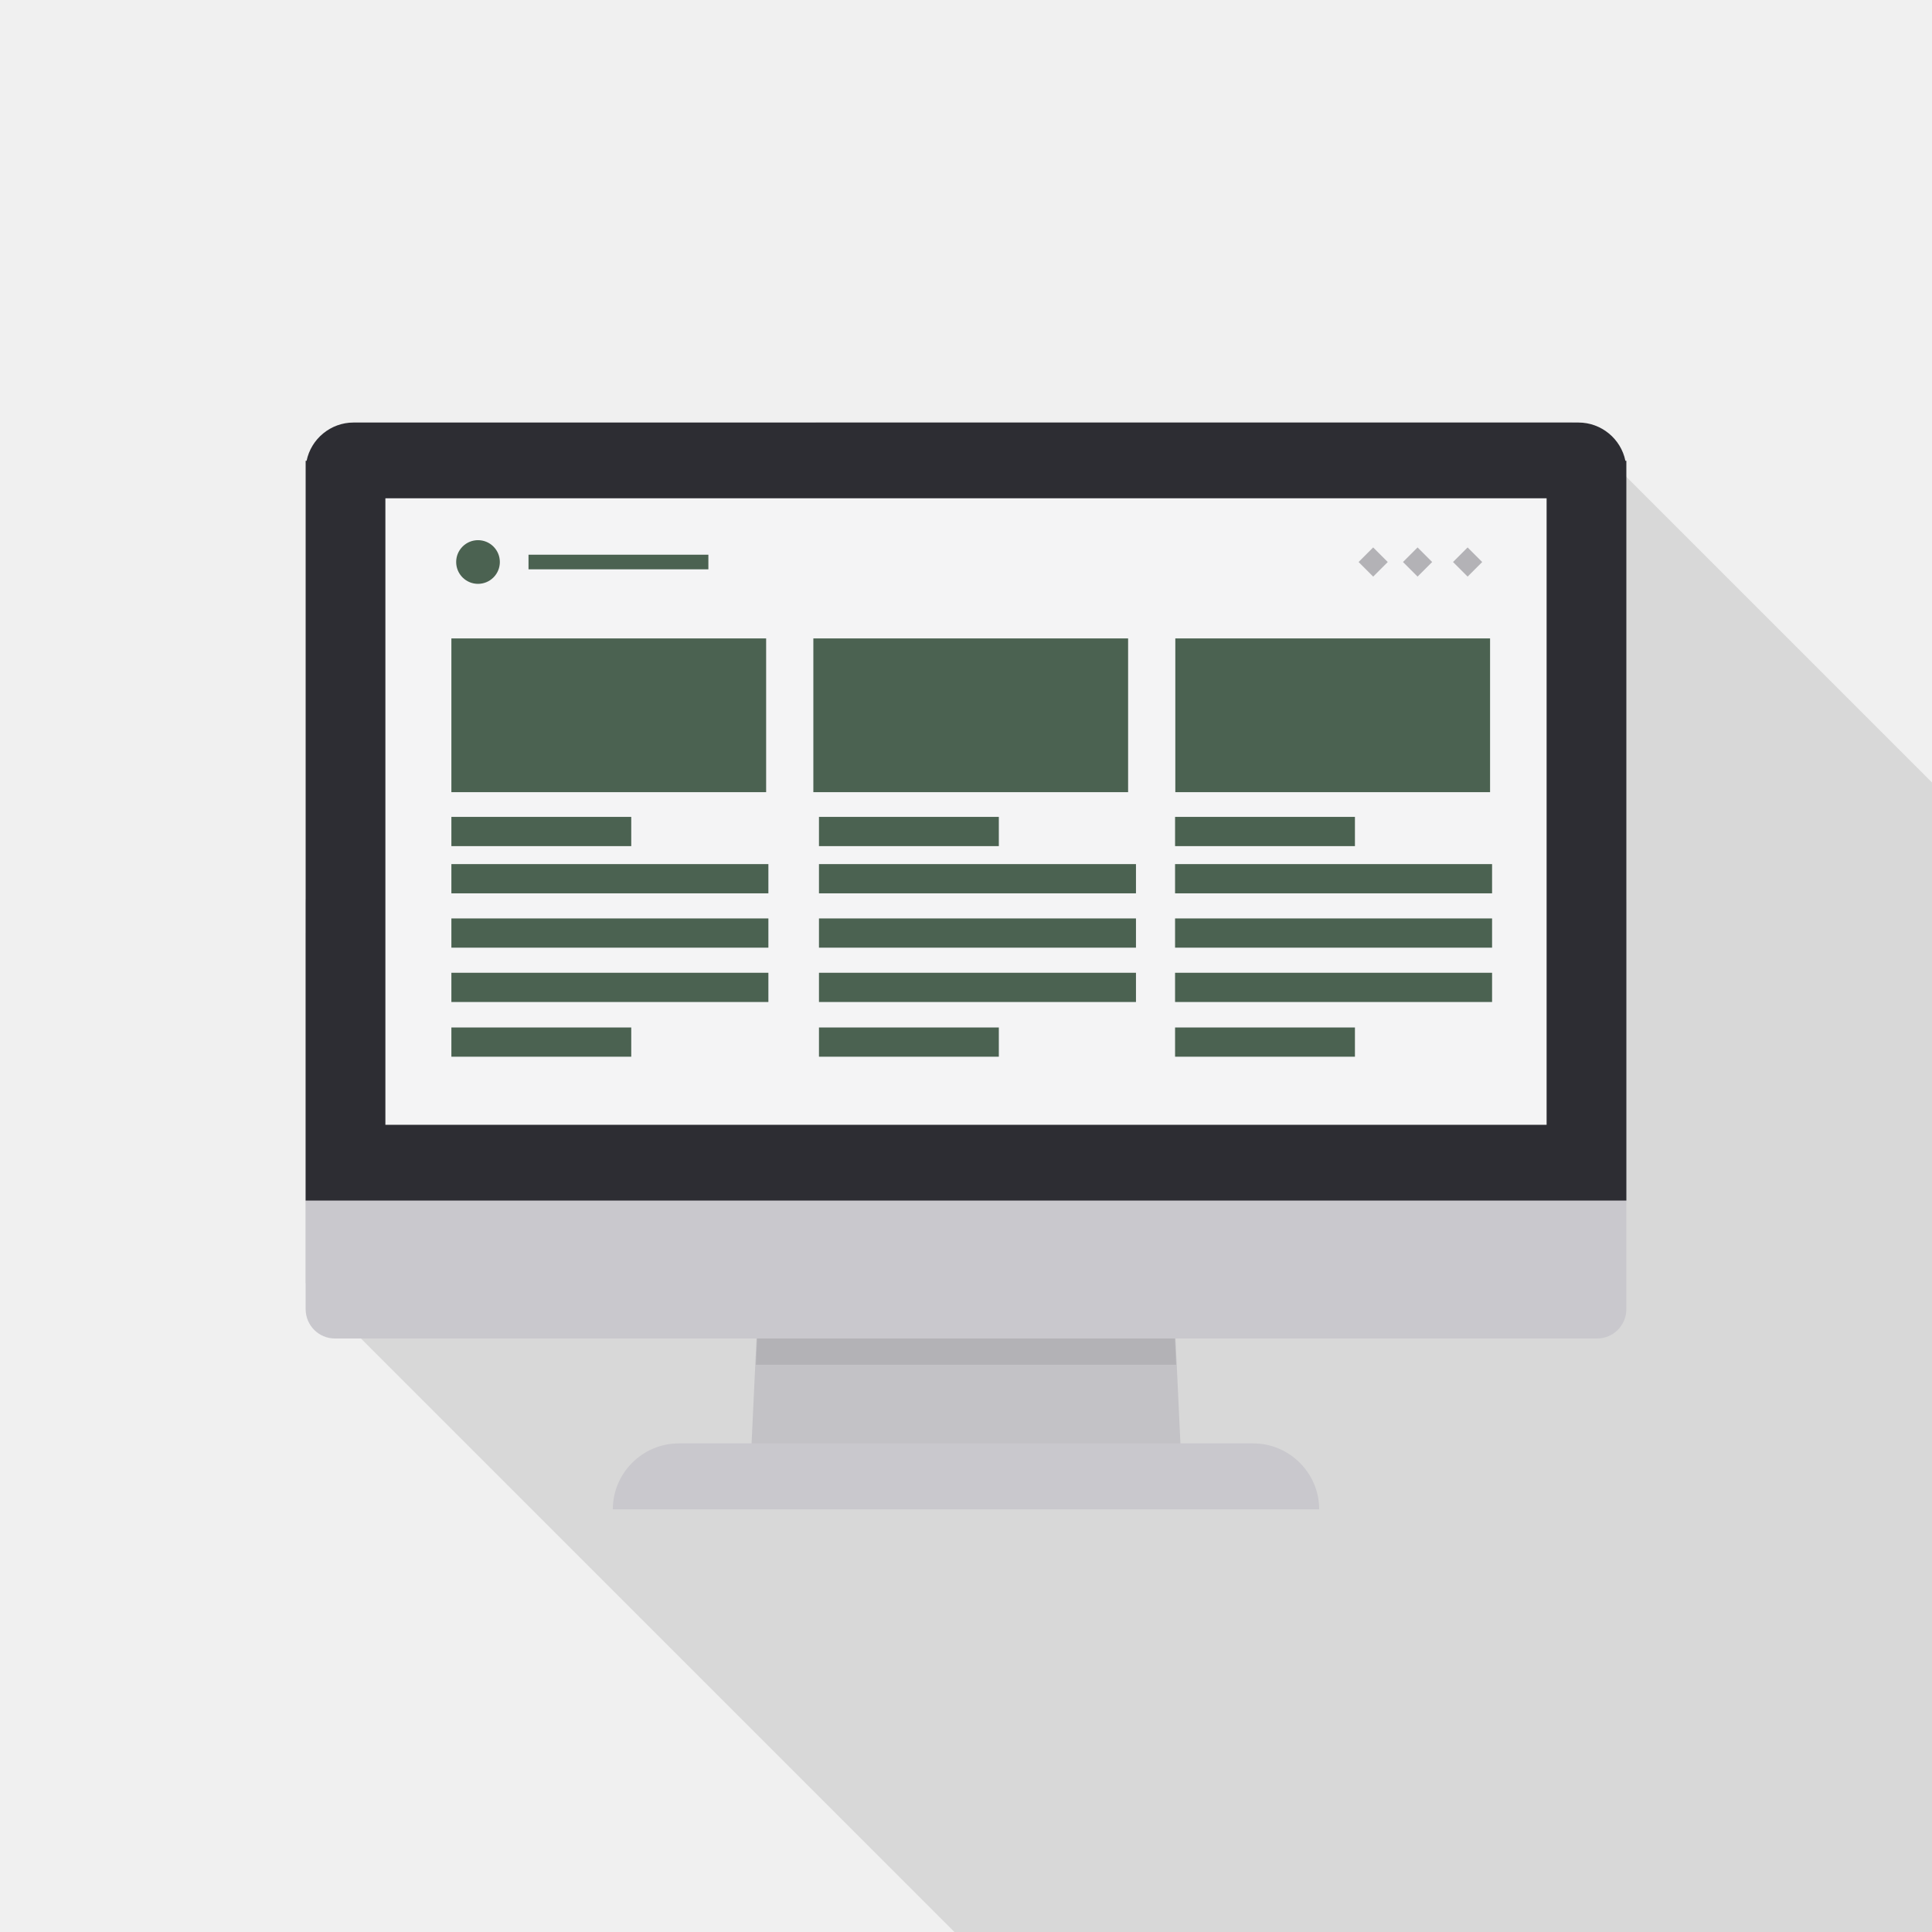
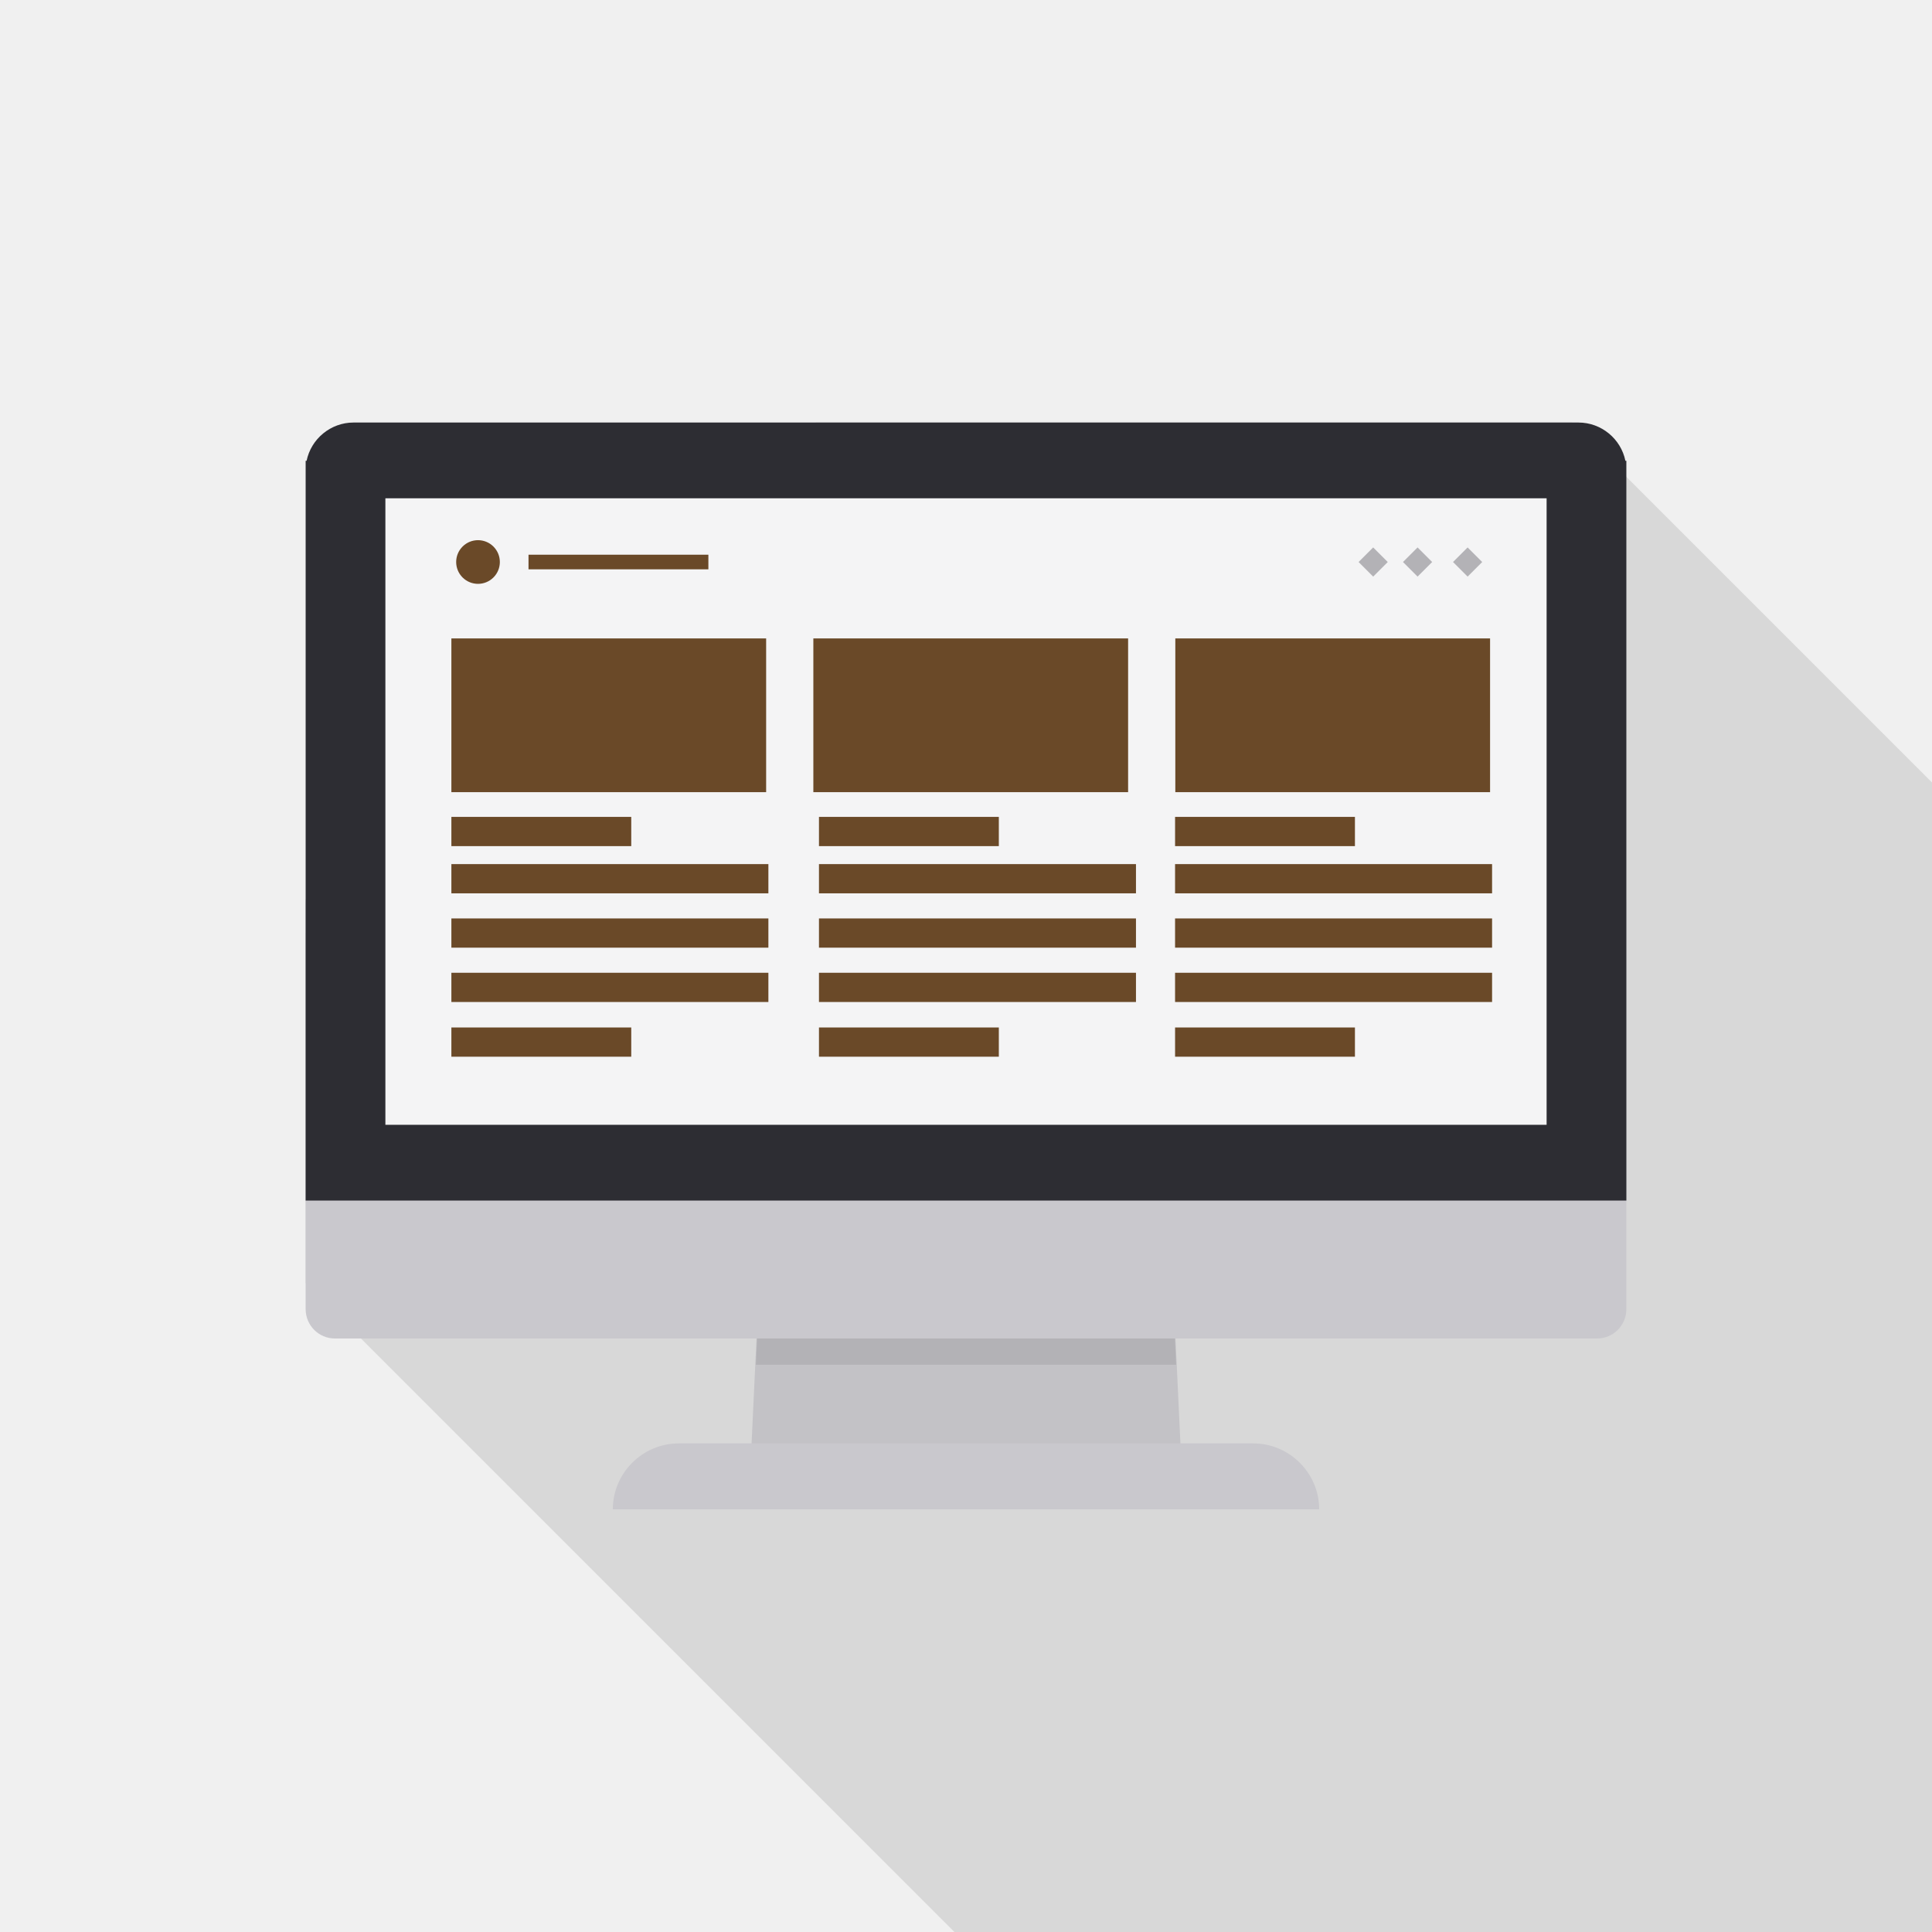
<svg xmlns="http://www.w3.org/2000/svg" version="1.1" id="_x30_" x="0px" y="0px" viewBox="0 0 512 512" style="enable-background:new 0 0 512 512;" xml:space="preserve">
  <g>
    <rect style="opacity:0;fill:#FFFFFF;" width="512" height="512" />
    <polygon style="opacity:0.1;fill:#040000;" points="512,207.36 512,512 252.928,512 95.642,354.714 80.998,340.07 80.998,247.194    96.614,231.577 102.144,226.048 119.603,208.589 159.027,169.165 177.306,150.887 181.197,146.995 196.147,132.045    216.218,111.974 416.614,111.974  " />
    <g>
      <g>
        <polygon style="fill:#C3C2C6;" points="313.16,389.667 198.84,389.667 202.869,303.87 309.131,303.87    " />
        <polygon style="fill:#B3B2B6;" points="311.684,361.66 200.316,361.66 202.866,307.441 309.134,307.441    " />
        <path style="fill:#C9C8CD;" d="M179.88,382.517H332.12c9.612,0,17.477,7.865,17.477,17.477l0,0H162.404l0,0     C162.404,390.382,170.268,382.517,179.88,382.517z" />
      </g>
      <path style="fill:#C9C8CD;" d="M431.002,239.36v107.571c0,4.301-3.482,7.783-7.731,7.783H88.73c-4.25,0-7.731-3.482-7.731-7.783    V239.36c0-4.301,3.482-7.783,7.731-7.783h334.541C427.52,231.577,431.002,235.059,431.002,239.36z" />
      <path style="fill:#2D2D33;" d="M431.002,122.112v196.045H80.998V122.112h0.256c1.178-5.785,6.349-10.137,12.442-10.137h324.608    c6.093,0,11.264,4.352,12.441,10.137H431.002z" />
      <rect x="102.132" y="132.051" style="fill:#F4F4F5;" width="307.735" height="166.032" />
      <g>
-         <rect x="119.621" y="169.189" style="fill:#4b6251;" width="83.413" height="40.742" />
-         <rect x="215.546" y="169.189" style="fill:#4b6251;" width="83.413" height="40.742" />
-         <rect x="311.471" y="169.189" style="fill:#4b6251;" width="83.413" height="40.742" />
-         <rect x="119.621" y="216.485" style="fill:#4b6251;" width="47.665" height="7.746" />
-         <rect x="140.061" y="147.003" style="fill:#4b6251;" width="47.665" height="3.873" />
-         <rect x="119.621" y="272.292" style="fill:#4b6251;" width="47.665" height="7.746" />
-         <rect x="119.621" y="228.997" style="fill:#4b6251;" width="84.009" height="7.746" />
-         <rect x="119.621" y="243.396" style="fill:#4b6251;" width="84.009" height="7.746" />
-         <rect x="119.621" y="257.794" style="fill:#4b6251;" width="84.009" height="7.746" />
-         <rect x="217.035" y="216.485" style="fill:#4b6251;" width="47.665" height="7.746" />
-         <rect x="217.035" y="272.292" style="fill:#4b6251;" width="47.665" height="7.746" />
-         <rect x="217.035" y="228.997" style="fill:#4b6251;" width="84.009" height="7.746" />
-         <rect x="217.035" y="243.396" style="fill:#4b6251;" width="84.009" height="7.746" />
-         <rect x="217.035" y="257.794" style="fill:#4b6251;" width="84.009" height="7.746" />
-         <rect x="311.406" y="216.485" style="fill:#4b6251;" width="47.665" height="7.746" />
-         <rect x="311.406" y="272.292" style="fill:#4b6251;" width="47.665" height="7.746" />
-         <rect x="311.405" y="228.997" style="fill:#4b6251;" width="84.009" height="7.746" />
-         <rect x="311.405" y="243.396" style="fill:#4b6251;" width="84.009" height="7.746" />
-         <rect x="311.405" y="257.794" style="fill:#4b6251;" width="84.009" height="7.746" />
-         <path style="fill:#4b6251;" d="M130.77,144.846L130.77,144.846c2.26,2.26,2.26,5.925,0,8.185l0,0c-2.26,2.26-5.925,2.26-8.185,0     l0,0c-2.26-2.26-2.26-5.925,0-8.185l0,0C124.845,142.586,128.51,142.586,130.77,144.846z" />
+         <rect x="119.621" y="169.189" style="fill:#6a4928;" width="83.413" height="40.742" />
+         <rect x="215.546" y="169.189" style="fill:#6a4928;" width="83.413" height="40.742" />
+         <rect x="311.471" y="169.189" style="fill:#6a4928;" width="83.413" height="40.742" />
+         <rect x="119.621" y="216.485" style="fill:#6a4928;" width="47.665" height="7.746" />
+         <rect x="140.061" y="147.003" style="fill:#6a4928;" width="47.665" height="3.873" />
+         <rect x="119.621" y="272.292" style="fill:#6a4928;" width="47.665" height="7.746" />
+         <rect x="119.621" y="228.997" style="fill:#6a4928;" width="84.009" height="7.746" />
+         <rect x="119.621" y="243.396" style="fill:#6a4928;" width="84.009" height="7.746" />
+         <rect x="119.621" y="257.794" style="fill:#6a4928;" width="84.009" height="7.746" />
+         <rect x="217.035" y="216.485" style="fill:#6a4928;" width="47.665" height="7.746" />
+         <rect x="217.035" y="272.292" style="fill:#6a4928;" width="47.665" height="7.746" />
+         <rect x="217.035" y="228.997" style="fill:#6a4928;" width="84.009" height="7.746" />
+         <rect x="217.035" y="243.396" style="fill:#6a4928;" width="84.009" height="7.746" />
+         <rect x="217.035" y="257.794" style="fill:#6a4928;" width="84.009" height="7.746" />
+         <rect x="311.406" y="216.485" style="fill:#6a4928;" width="47.665" height="7.746" />
+         <rect x="311.406" y="272.292" style="fill:#6a4928;" width="47.665" height="7.746" />
+         <rect x="311.405" y="228.997" style="fill:#6a4928;" width="84.009" height="7.746" />
+         <rect x="311.405" y="243.396" style="fill:#6a4928;" width="84.009" height="7.746" />
+         <rect x="311.405" y="257.794" style="fill:#6a4928;" width="84.009" height="7.746" />
+         <path style="fill:#6a4928;" d="M130.77,144.846L130.77,144.846c2.26,2.26,2.26,5.925,0,8.185l0,0c-2.26,2.26-5.925,2.26-8.185,0     l0,0c-2.26-2.26-2.26-5.925,0-8.185l0,0C124.845,142.586,128.51,142.586,130.77,144.846z" />
        <rect x="372.936" y="146.206" transform="matrix(-0.7071 -0.7071 0.7071 -0.7071 535.9921 519.893)" style="fill:#B3B2B6;" width="5.467" height="5.467" />
        <rect x="386.193" y="146.206" transform="matrix(-0.7071 -0.7071 0.7071 -0.7071 558.6276 529.2647)" style="fill:#B3B2B6;" width="5.467" height="5.467" />
        <rect x="361.169" y="146.206" transform="matrix(-0.7071 -0.7071 0.7071 -0.7071 515.9042 511.5723)" style="fill:#B3B2B6;" width="5.467" height="5.467" />
      </g>
    </g>
  </g>
</svg>
